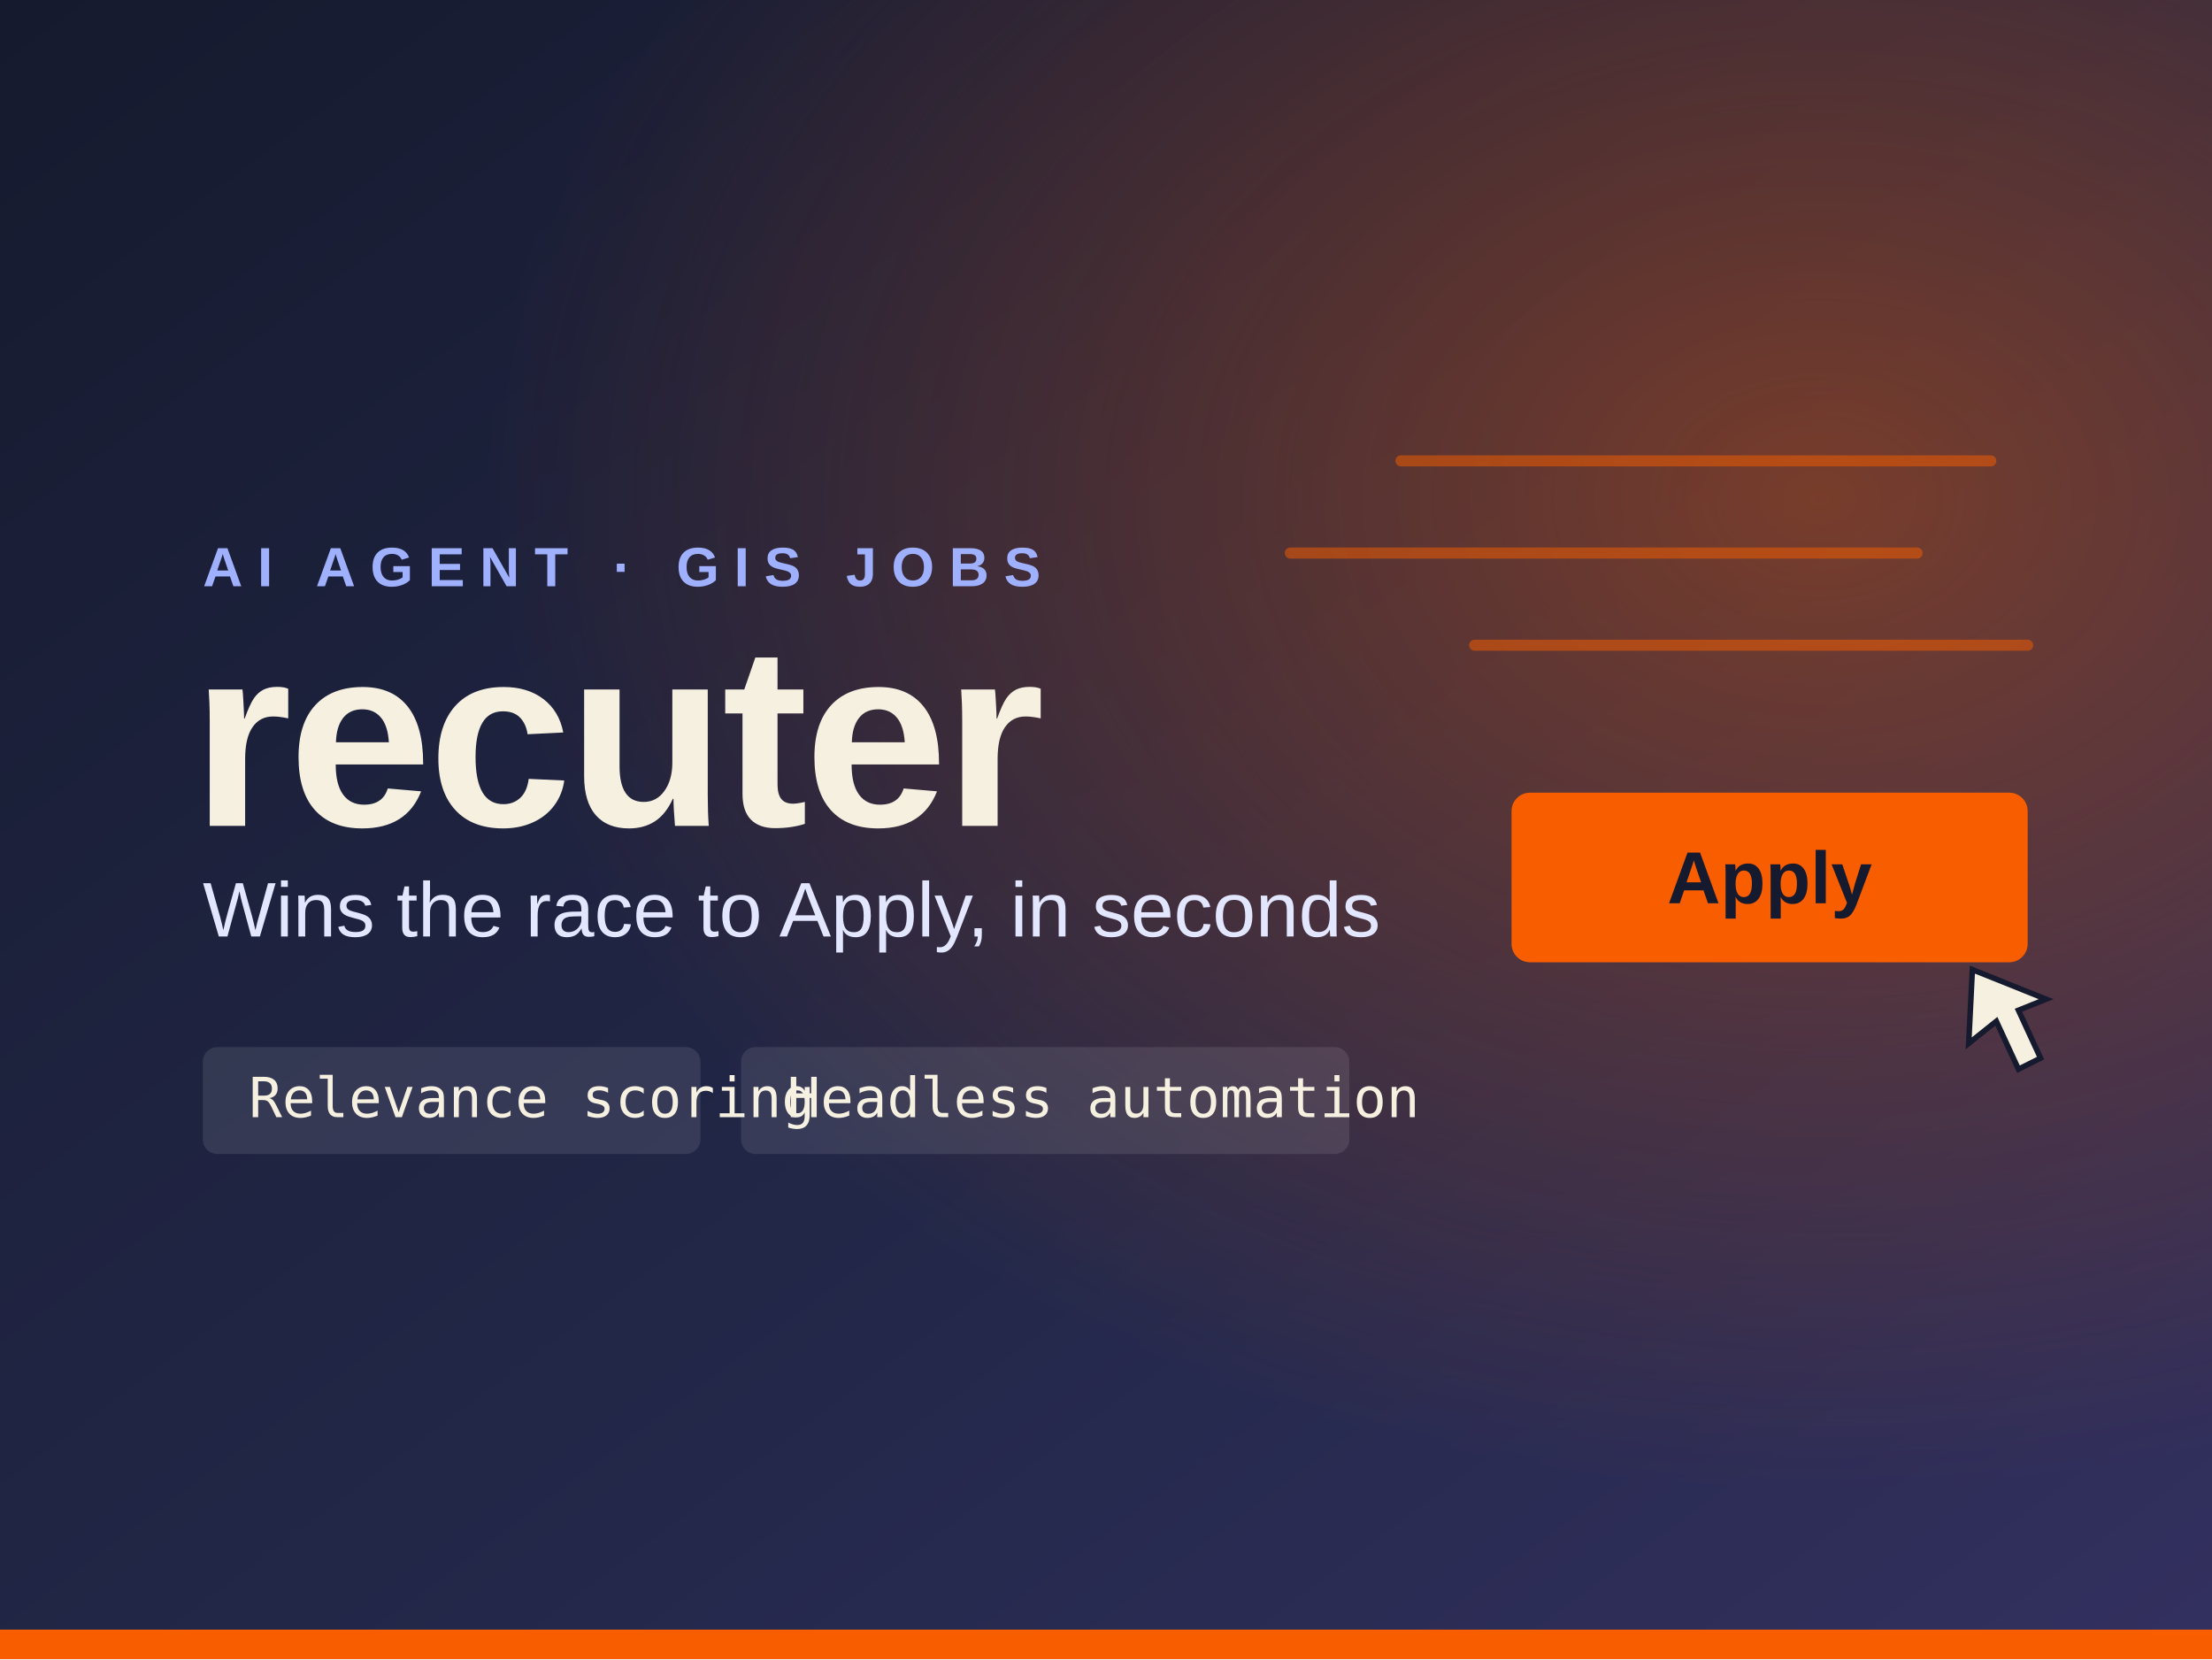
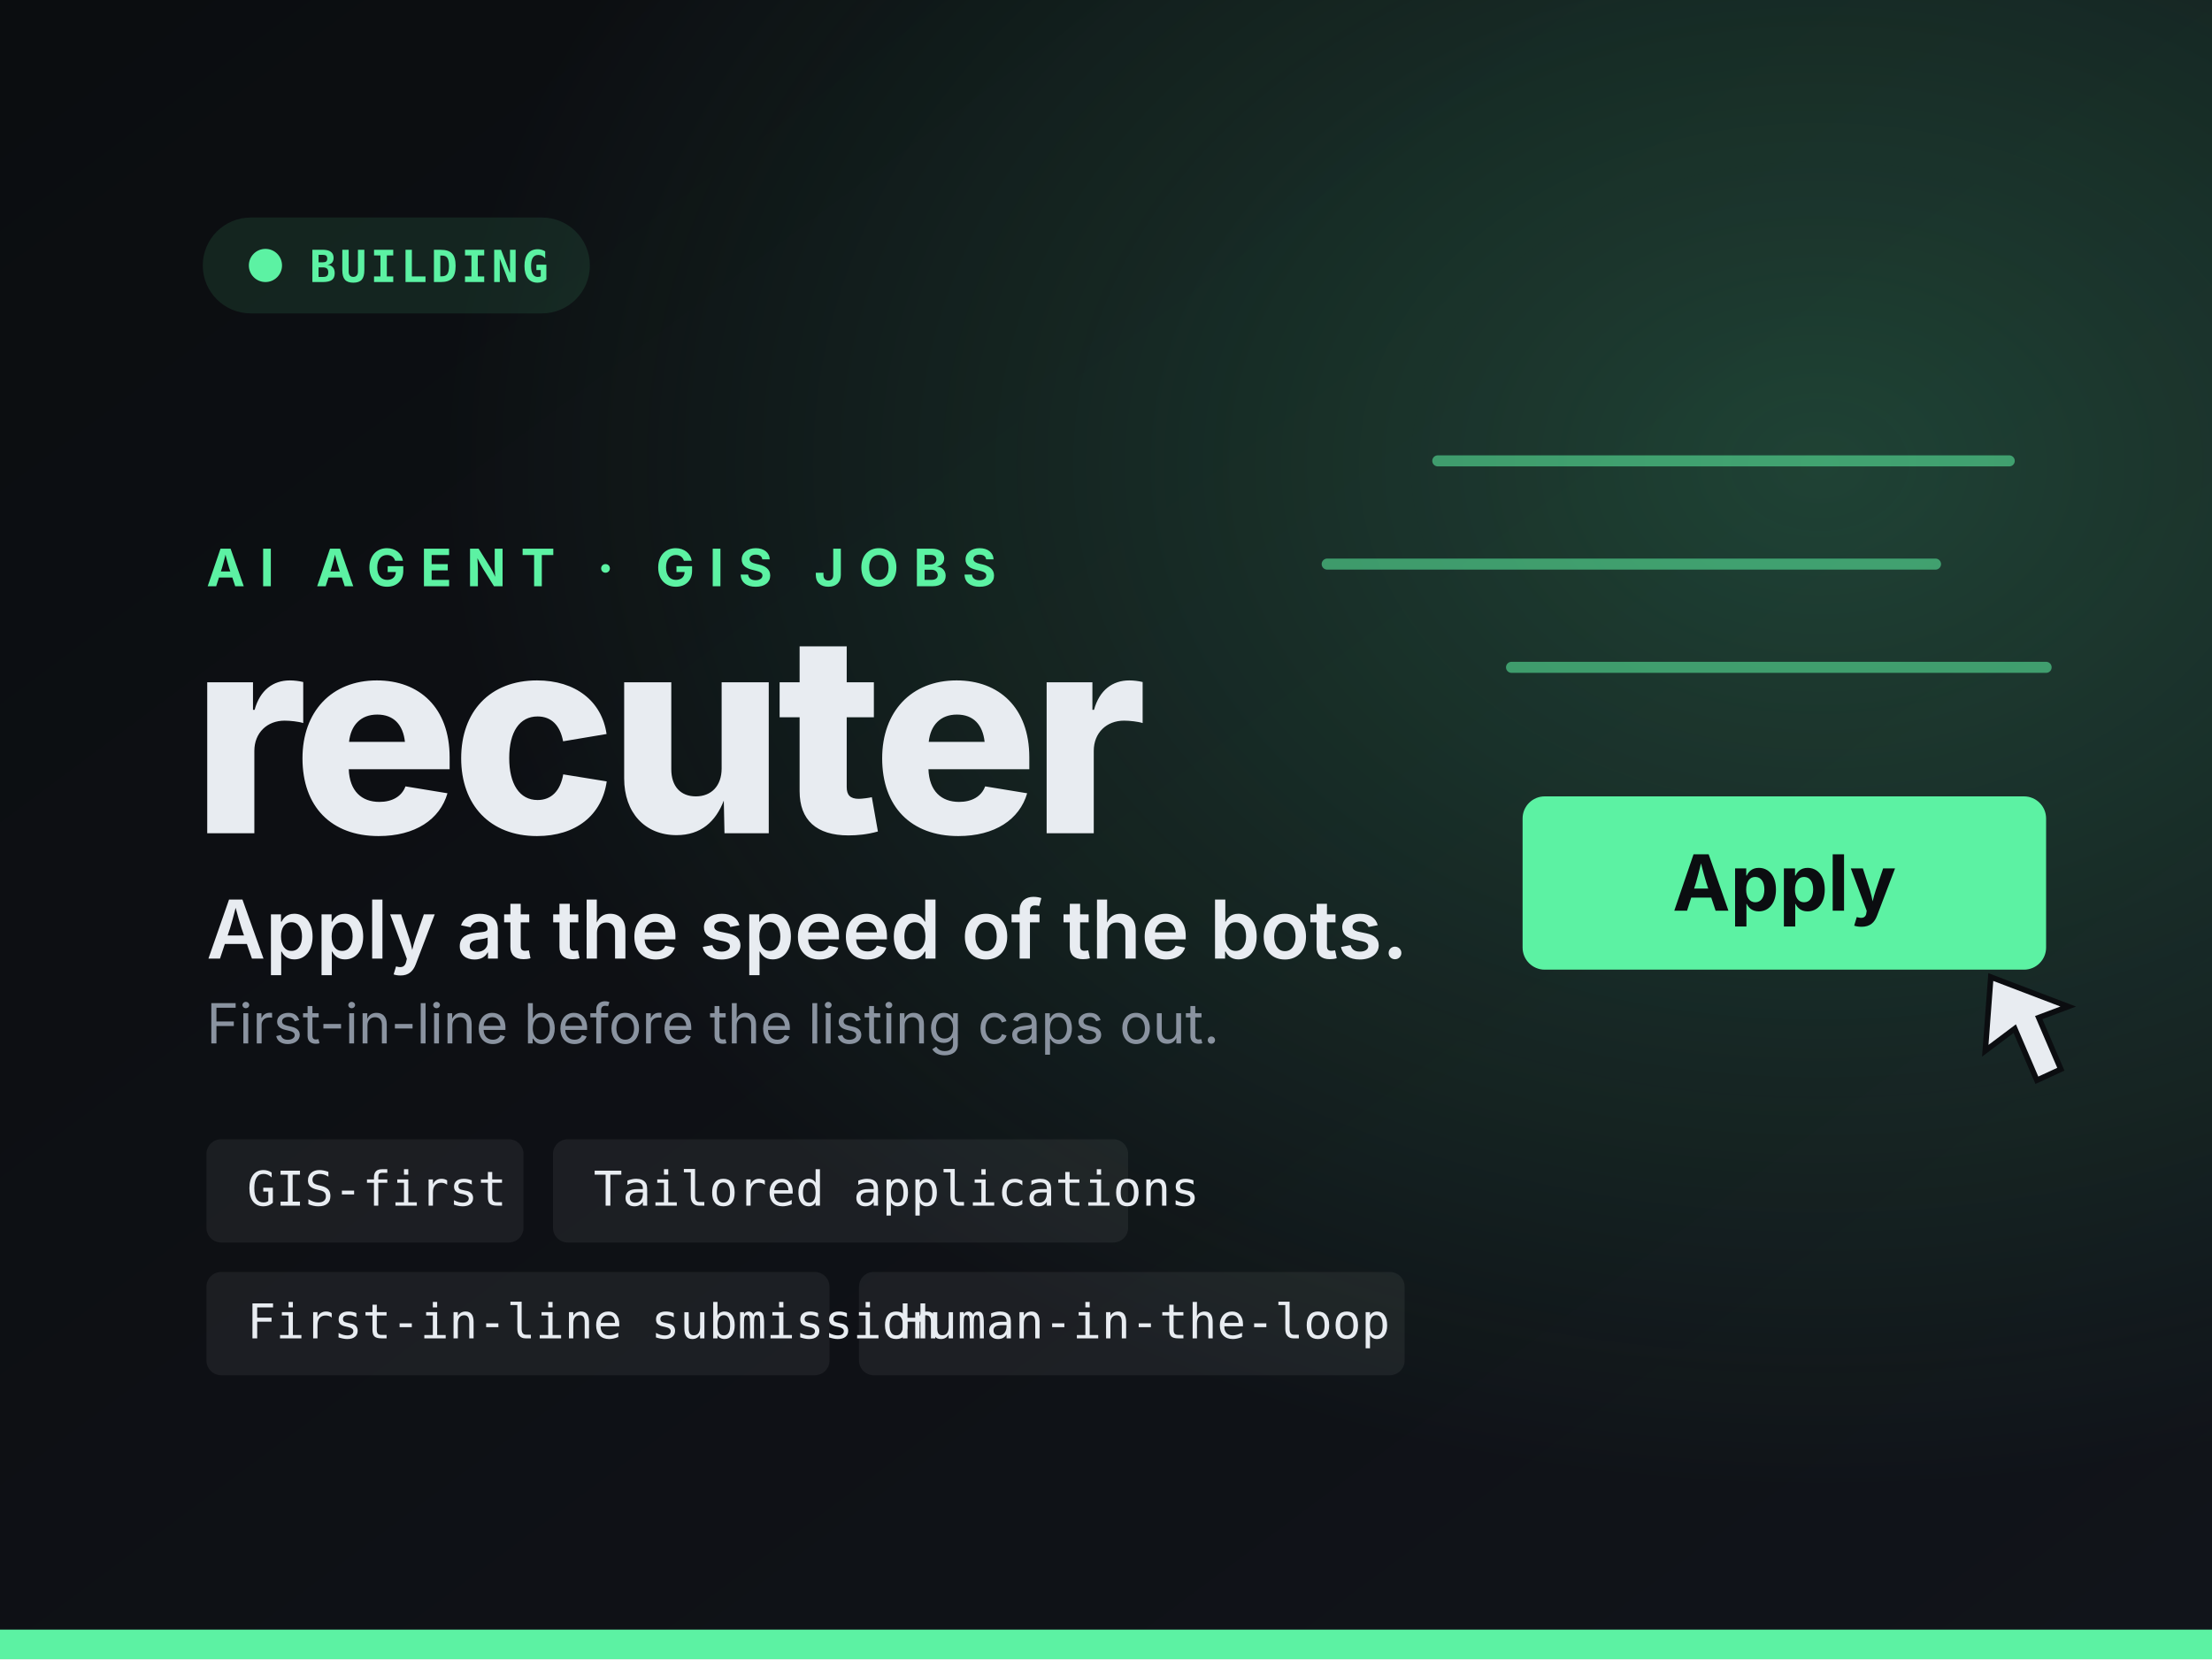
- <svg xmlns="http://www.w3.org/2000/svg" width="1200" height="900" viewBox="0 0 1200 900" role="img" aria-label="Recuter — AI agent that auto-applies to GIS jobs">
+ <svg xmlns="http://www.w3.org/2000/svg" width="1200" height="900" viewBox="0 0 1200 900" role="img" aria-label="Recuter — apply at the speed of the bots">
  <defs>
    <linearGradient id="rc-bg" x1="0" y1="0" x2="1" y2="1">
-       <stop offset="0" stop-color="#161a2e" />
-       <stop offset="0.6" stop-color="#23284a" />
-       <stop offset="1" stop-color="#33305f" />
+       <stop offset="0" stop-color="#0b0d10" />
+       <stop offset="1" stop-color="#11141a" />
    </linearGradient>
-     <radialGradient id="rc-glow" cx="0.82" cy="0.3" r="0.6">
-       <stop offset="0" stop-color="#F85D00" stop-opacity="0.4" />
-       <stop offset="1" stop-color="#F85D00" stop-opacity="0" />
+     <radialGradient id="rc-glow" cx="0.82" cy="0.28" r="0.62">
+       <stop offset="0" stop-color="#5cf2a3" stop-opacity="0.22" />
+       <stop offset="1" stop-color="#5cf2a3" stop-opacity="0" />
    </radialGradient>
    <style>
-       .ey{font-family:'Helvetica Neue',Arial,sans-serif;font-size:30px;letter-spacing:8px;fill:#9fb0ff;font-weight:700;}
-       .ti{font-family:'Helvetica Neue',Arial,sans-serif;font-size:140px;fill:#F6F0E0;font-weight:800;letter-spacing:-2px;}
-       .su{font-family:'Helvetica Neue',Arial,sans-serif;font-size:42px;fill:#e2e6ff;font-weight:400;}
-       .ch{font-family:'IBM Plex Mono',ui-monospace,monospace;font-size:30px;fill:#F6F0E0;font-weight:500;}
+       .ey{font-family:Inter,ui-sans-serif,system-ui,'Helvetica Neue',Arial,sans-serif;font-size:28px;letter-spacing:8px;fill:#5cf2a3;font-weight:700;}
+       .ti{font-family:Inter,ui-sans-serif,system-ui,'Helvetica Neue',Arial,sans-serif;font-size:150px;fill:#e8ecf1;font-weight:800;letter-spacing:-4px;}
+       .su{font-family:Inter,ui-sans-serif,system-ui,'Helvetica Neue',Arial,sans-serif;font-size:44px;fill:#e8ecf1;font-weight:600;}
+       .mu{font-family:Inter,ui-sans-serif,system-ui,'Helvetica Neue',Arial,sans-serif;font-size:30px;fill:#8a93a0;font-weight:400;}
+       .ch{font-family:'IBM Plex Mono',ui-monospace,monospace;font-size:26px;fill:#e8ecf1;font-weight:500;}
+       .st{font-family:'IBM Plex Mono',ui-monospace,monospace;font-size:24px;fill:#5cf2a3;font-weight:600;letter-spacing:2px;}
    </style>
  </defs>
  <rect width="1200" height="900" fill="url(#rc-bg)" />
  <rect width="1200" height="900" fill="url(#rc-glow)" />
-   <g stroke="#F85D00" stroke-width="6" stroke-linecap="round" opacity="0.5">
-     <line x1="760" y1="250" x2="1080" y2="250" />
-     <line x1="700" y1="300" x2="1040" y2="300" />
-     <line x1="800" y1="350" x2="1100" y2="350" />
+   <g transform="translate(110,118)">
+     <rect x="0" y="0" width="210" height="52" rx="26" fill="#5cf2a3" opacity="0.10" />
+     <circle cx="34" cy="26" r="9" fill="#5cf2a3" />
+     <text class="st" x="58" y="35">BUILDING</text>
  </g>
-   <g transform="translate(820,430)">
-     <rect x="0" y="0" width="280" height="92" rx="10" fill="#F85D00" />
-     <text x="140" y="60" text-anchor="middle" font-family="'Helvetica Neue',Arial,sans-serif" font-size="40" font-weight="700" fill="#161a2e">Apply</text>
-     <path d="M250 96 l40 16 l-15 6 l12 26 l-12 6 l-12 -26 l-15 12 Z" fill="#F6F0E0" stroke="#161a2e" stroke-width="3" />
+   <g stroke="#5cf2a3" stroke-width="6" stroke-linecap="round" opacity="0.55">
+     <line x1="780" y1="250" x2="1090" y2="250" />
+     <line x1="720" y1="306" x2="1050" y2="306" />
+     <line x1="820" y1="362" x2="1110" y2="362" />
  </g>
-   <text class="ey" x="110" y="318">AI AGENT · GIS JOBS</text>
-   <text class="ti" x="104" y="448">recuter</text>
-   <text class="su" x="110" y="508">Wins the race to Apply, in seconds</text>
+   <g transform="translate(826,432)">
+     <rect x="0" y="0" width="284" height="94" rx="12" fill="#5cf2a3" />
+     <text x="142" y="62" text-anchor="middle" font-family="Inter,ui-sans-serif,system-ui,'Helvetica Neue',Arial,sans-serif" font-size="42" font-weight="700" fill="#0b0d10">Apply</text>
+     <path d="M254 98 l42 16 l-16 6 l12 28 l-13 6 l-12 -28 l-16 12 Z" fill="#e8ecf1" stroke="#0b0d10" stroke-width="3" />
+   </g>
+   <text class="ey" x="112" y="318">AI AGENT · GIS JOBS</text>
+   <text class="ti" x="104" y="452">recuter</text>
+   <text class="su" x="112" y="520">Apply at the speed of the bots.</text>
+   <text class="mu" x="112" y="566">First-in-line before the listing caps out.</text>
  <g>
-     <rect x="110" y="568" width="270" height="58" rx="8" fill="#ffffff" opacity="0.10" />
-     <text class="ch" x="135" y="606">Relevance scoring</text>
-     <rect x="402" y="568" width="330" height="58" rx="8" fill="#ffffff" opacity="0.10" />
-     <text class="ch" x="427" y="606">Headless automation</text>
+     <rect x="112" y="618" width="172" height="56" rx="8" fill="#ffffff" opacity="0.06" />
+     <text class="ch" x="134" y="654">GIS-first</text>
+     <rect x="300" y="618" width="312" height="56" rx="8" fill="#ffffff" opacity="0.06" />
+     <text class="ch" x="322" y="654">Tailored applications</text>
+     <rect x="112" y="690" width="338" height="56" rx="8" fill="#ffffff" opacity="0.06" />
+     <text class="ch" x="134" y="726">First-in-line submission</text>
+     <rect x="466" y="690" width="296" height="56" rx="8" fill="#ffffff" opacity="0.06" />
+     <text class="ch" x="488" y="726">Human-in-the-loop</text>
  </g>
-   <rect x="0" y="884" width="1200" height="16" fill="#F85D00" />
+   <rect x="0" y="884" width="1200" height="16" fill="#5cf2a3" />
</svg>
